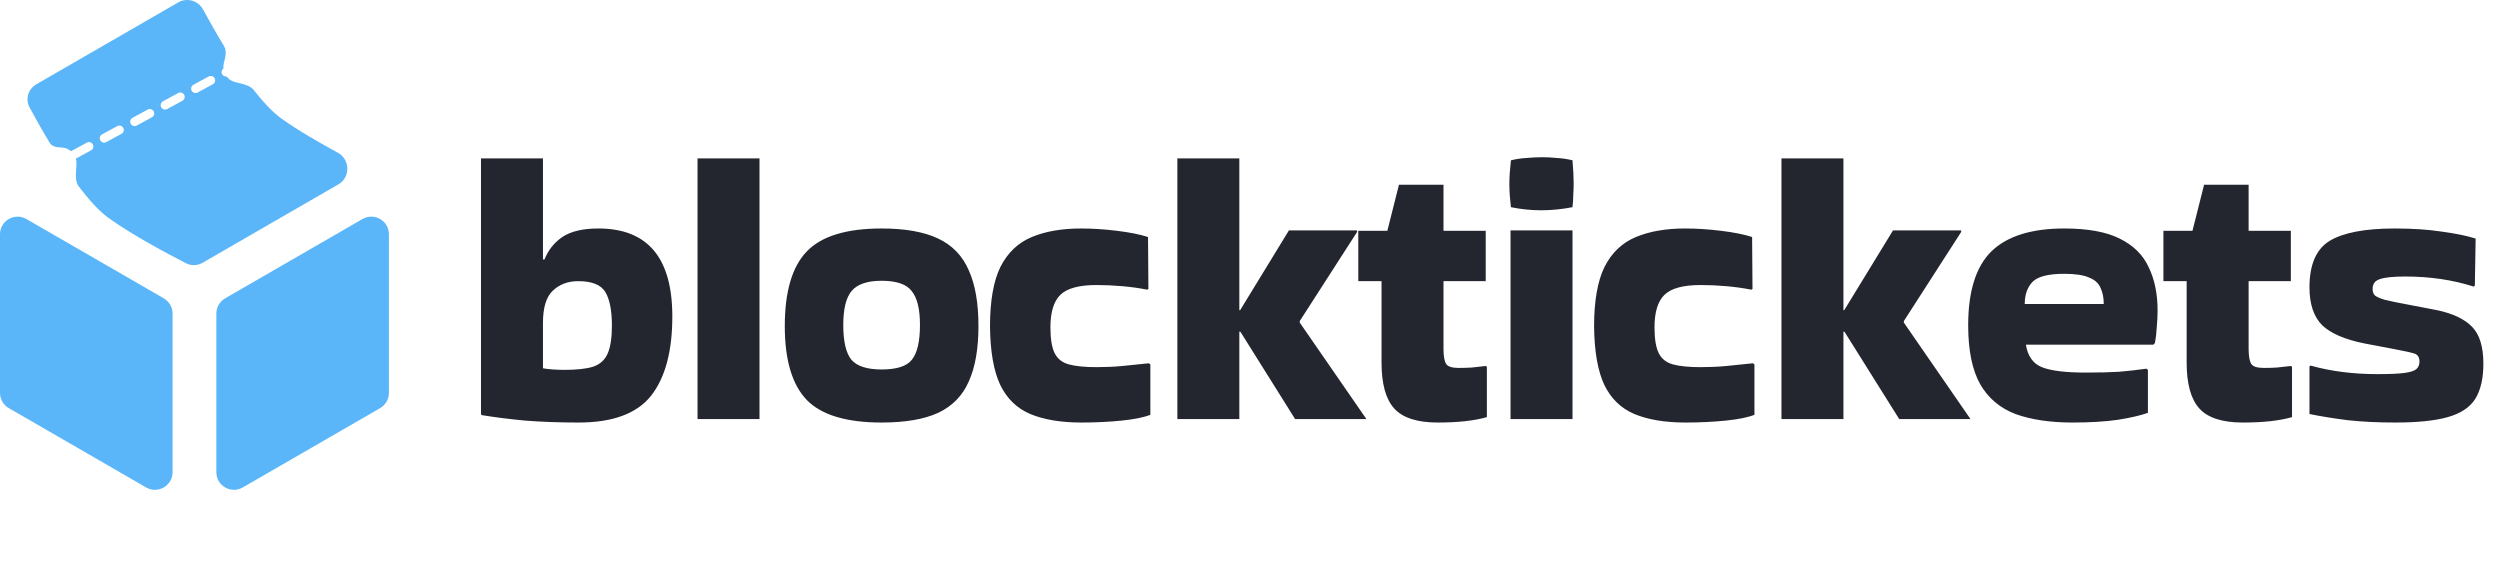
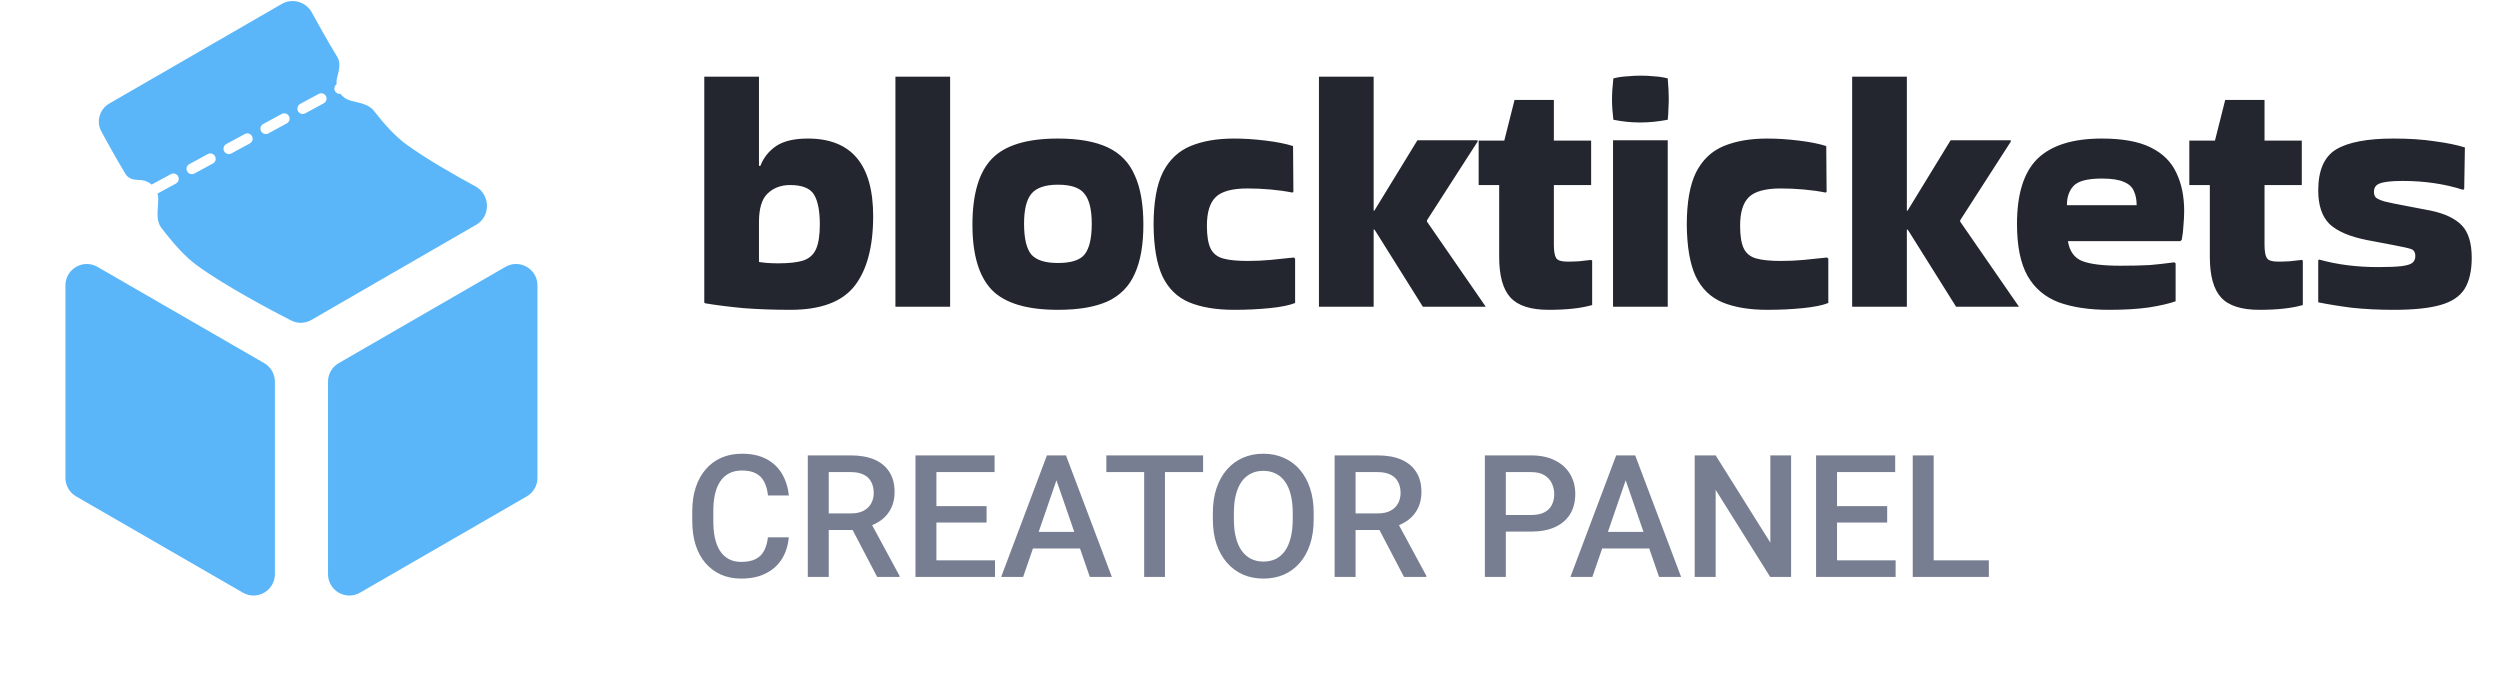
- <svg xmlns="http://www.w3.org/2000/svg" width="142" height="32" viewBox="0 0 142 32" fill="none">
-   <path fill-rule="evenodd" clip-rule="evenodd" d="M19.224 10.47C19.916 10.07 19.888 9.05 19.184 8.669C18.162 8.116 16.875 7.379 15.946 6.703C15.46 6.349 14.94 5.786 14.426 5.127C14.227 4.871 13.879 4.789 13.55 4.71C13.48 4.694 13.411 4.677 13.345 4.659C13.149 4.607 12.985 4.493 12.871 4.343C12.77 4.357 12.667 4.309 12.615 4.215C12.554 4.102 12.589 3.963 12.691 3.891C12.68 3.787 12.688 3.679 12.717 3.572C12.801 3.259 12.894 2.895 12.726 2.618C12.248 1.834 11.835 1.094 11.537 0.544C11.264 0.037 10.624 -0.153 10.125 0.135L2.058 4.792C1.6 5.057 1.428 5.631 1.678 6.097C1.958 6.619 2.357 7.337 2.822 8.11C2.946 8.316 3.215 8.375 3.456 8.375C3.678 8.375 3.881 8.456 4.037 8.591C4.047 8.583 4.057 8.576 4.068 8.57L4.933 8.101C5.054 8.035 5.206 8.08 5.272 8.201C5.338 8.323 5.293 8.474 5.172 8.54L4.308 9.009C4.331 9.089 4.344 9.174 4.344 9.262C4.344 9.373 4.336 9.489 4.328 9.606L4.328 9.606C4.302 9.962 4.276 10.329 4.479 10.597C5.039 11.337 5.612 11.975 6.143 12.362C7.502 13.351 9.629 14.472 10.569 14.953C10.866 15.104 11.218 15.092 11.507 14.925L19.224 10.47ZM12.19 4.446C12.256 4.567 12.211 4.719 12.09 4.785L11.225 5.254C11.104 5.32 10.952 5.275 10.886 5.154C10.82 5.032 10.865 4.881 10.986 4.815L11.851 4.345C11.973 4.279 12.124 4.324 12.19 4.446ZM10.461 5.385C10.527 5.506 10.482 5.658 10.36 5.724L9.495 6.193C9.374 6.259 9.222 6.214 9.156 6.093C9.091 5.971 9.136 5.819 9.257 5.754L10.122 5.284C10.243 5.218 10.395 5.263 10.461 5.385ZM8.731 6.323C8.797 6.445 8.752 6.597 8.631 6.662L7.766 7.132C7.645 7.198 7.493 7.153 7.427 7.031C7.361 6.91 7.406 6.758 7.527 6.692L8.392 6.223C8.513 6.157 8.665 6.202 8.731 6.323ZM7.002 7.262C7.068 7.384 7.023 7.535 6.901 7.601L6.036 8.071C5.915 8.137 5.763 8.092 5.697 7.97C5.632 7.849 5.677 7.697 5.798 7.631L6.663 7.162C6.784 7.096 6.936 7.141 7.002 7.262ZM21.59 23.182C21.9 23.003 22.09 22.673 22.09 22.316V13.306C22.09 12.537 21.257 12.056 20.59 12.44L12.788 16.945C12.479 17.124 12.288 17.454 12.288 17.811V26.82C12.288 27.59 13.121 28.071 13.788 27.687L21.59 23.182ZM9.302 16.945C9.612 17.124 9.802 17.454 9.802 17.811V26.821C9.802 27.59 8.969 28.072 8.302 27.687L0.5 23.182C0.191 23.003 0 22.673 0 22.316V13.306C0 12.537 0.833 12.056 1.5 12.441L9.302 16.945Z" fill="#5AB6F8" />
-   <path d="M38.188 17.972C38.188 19.952 37.785 21.455 36.978 22.482C36.171 23.494 34.8 24 32.864 24C31.779 24 30.767 23.963 29.828 23.89C28.904 23.802 28.09 23.699 27.386 23.582L27.32 23.538V8.996H30.84V14.738H30.928C31.133 14.21 31.471 13.785 31.94 13.462C32.424 13.139 33.106 12.978 33.986 12.978C36.787 12.978 38.188 14.643 38.188 17.972ZM30.84 18.346V20.92C31.192 20.979 31.603 21.008 32.072 21.008C32.761 21.008 33.297 20.949 33.678 20.832C34.074 20.7 34.353 20.451 34.514 20.084C34.675 19.717 34.756 19.189 34.756 18.5C34.756 17.635 34.631 16.997 34.382 16.586C34.133 16.175 33.619 15.97 32.842 15.97C32.255 15.97 31.771 16.153 31.39 16.52C31.023 16.872 30.84 17.481 30.84 18.346ZM43.14 23.802H39.62V8.996H43.14V23.802ZM44.576 18.522C44.576 16.557 44.994 15.141 45.83 14.276C46.666 13.411 48.082 12.978 50.076 12.978C51.411 12.978 52.482 13.169 53.288 13.55C54.095 13.931 54.674 14.533 55.026 15.354C55.393 16.161 55.576 17.217 55.576 18.522C55.576 19.813 55.393 20.861 55.026 21.668C54.674 22.475 54.095 23.069 53.288 23.45C52.482 23.817 51.411 24 50.076 24C48.082 24 46.666 23.575 45.83 22.724C44.994 21.859 44.576 20.458 44.576 18.522ZM50.076 20.986C50.927 20.986 51.499 20.803 51.792 20.436C52.1 20.055 52.254 19.395 52.254 18.456C52.254 17.561 52.1 16.923 51.792 16.542C51.499 16.146 50.927 15.948 50.076 15.948C49.255 15.948 48.683 16.146 48.36 16.542C48.052 16.923 47.898 17.561 47.898 18.456C47.898 19.395 48.052 20.055 48.36 20.436C48.683 20.803 49.255 20.986 50.076 20.986ZM65.34 20.7V23.56C64.973 23.707 64.431 23.817 63.712 23.89C62.993 23.963 62.231 24 61.424 24C60.265 24 59.297 23.839 58.52 23.516C57.757 23.193 57.185 22.636 56.804 21.844C56.437 21.052 56.247 19.952 56.232 18.544C56.232 17.092 56.43 15.963 56.826 15.156C57.237 14.349 57.831 13.785 58.608 13.462C59.385 13.139 60.317 12.978 61.402 12.978C62.047 12.978 62.729 13.022 63.448 13.11C64.167 13.198 64.753 13.315 65.208 13.462L65.23 16.41L65.164 16.454C64.724 16.366 64.255 16.3 63.756 16.256C63.257 16.212 62.766 16.19 62.282 16.19C61.299 16.19 60.617 16.373 60.236 16.74C59.855 17.107 59.664 17.723 59.664 18.588C59.664 19.248 59.745 19.739 59.906 20.062C60.067 20.385 60.339 20.597 60.72 20.7C61.101 20.803 61.622 20.854 62.282 20.854C62.795 20.854 63.287 20.832 63.756 20.788C64.225 20.744 64.724 20.693 65.252 20.634L65.34 20.7ZM70.394 23.802H66.874V8.996H70.394V17.62H70.439L73.21 13.088H77.082V13.176L73.826 18.236V18.324L77.611 23.802H73.562L70.46 18.852L70.394 18.83V23.802ZM78.471 20.59V15.97H77.151V13.11H78.801L79.461 10.492H81.991V13.11H84.389V15.97H81.991V19.82C81.991 20.231 82.042 20.517 82.145 20.678C82.248 20.825 82.482 20.898 82.849 20.898C83.084 20.898 83.333 20.891 83.597 20.876C83.861 20.847 84.125 20.817 84.389 20.788L84.455 20.832V23.692C83.751 23.897 82.82 24 81.661 24C80.502 24 79.681 23.736 79.197 23.208C78.713 22.68 78.471 21.807 78.471 20.59ZM89.318 9.106C89.362 9.634 89.384 10.074 89.384 10.426C89.384 10.631 89.377 10.844 89.362 11.064C89.362 11.269 89.348 11.504 89.318 11.768C89.01 11.827 88.71 11.871 88.416 11.9C88.123 11.929 87.83 11.944 87.536 11.944C87.258 11.944 86.972 11.929 86.678 11.9C86.4 11.871 86.114 11.827 85.82 11.768C85.791 11.519 85.769 11.291 85.754 11.086C85.74 10.866 85.732 10.653 85.732 10.448C85.732 10.257 85.74 10.052 85.754 9.832C85.769 9.612 85.791 9.37 85.82 9.106C86.114 9.033 86.407 8.989 86.7 8.974C87.008 8.945 87.309 8.93 87.602 8.93C87.881 8.93 88.16 8.945 88.438 8.974C88.732 8.989 89.025 9.033 89.318 9.106ZM89.318 23.802H85.798V13.088H89.318V23.802ZM99.652 20.7V23.56C99.286 23.707 98.743 23.817 98.024 23.89C97.306 23.963 96.543 24 95.736 24C94.578 24 93.61 23.839 92.832 23.516C92.07 23.193 91.498 22.636 91.116 21.844C90.75 21.052 90.559 19.952 90.544 18.544C90.544 17.092 90.742 15.963 91.138 15.156C91.549 14.349 92.143 13.785 92.92 13.462C93.698 13.139 94.629 12.978 95.714 12.978C96.36 12.978 97.042 13.022 97.76 13.11C98.479 13.198 99.066 13.315 99.52 13.462L99.542 16.41L99.476 16.454C99.036 16.366 98.567 16.3 98.068 16.256C97.57 16.212 97.078 16.19 96.594 16.19C95.612 16.19 94.93 16.373 94.548 16.74C94.167 17.107 93.976 17.723 93.976 18.588C93.976 19.248 94.057 19.739 94.218 20.062C94.38 20.385 94.651 20.597 95.032 20.7C95.414 20.803 95.934 20.854 96.594 20.854C97.108 20.854 97.599 20.832 98.068 20.788C98.538 20.744 99.036 20.693 99.564 20.634L99.652 20.7ZM104.707 23.802H101.187V8.996H104.707V17.62H104.751L107.523 13.088H111.395V13.176L108.139 18.236V18.324L111.923 23.802H107.875L104.773 18.852L104.707 18.83V23.802ZM122.001 23.45C121.59 23.597 121.018 23.729 120.285 23.846C119.566 23.949 118.708 24 117.711 24C116.45 24 115.372 23.839 114.477 23.516C113.597 23.179 112.93 22.614 112.475 21.822C112.02 21.015 111.793 19.901 111.793 18.478C111.793 16.542 112.233 15.141 113.113 14.276C114.008 13.411 115.386 12.978 117.249 12.978C118.584 12.978 119.632 13.169 120.395 13.55C121.172 13.931 121.722 14.474 122.045 15.178C122.382 15.867 122.551 16.689 122.551 17.642C122.551 17.921 122.536 18.221 122.507 18.544C122.492 18.867 122.456 19.182 122.397 19.49L122.309 19.578H115.071C115.174 20.223 115.474 20.649 115.973 20.854C116.486 21.059 117.315 21.162 118.459 21.162C119.222 21.162 119.852 21.147 120.351 21.118C120.864 21.074 121.385 21.015 121.913 20.942L122.001 21.008V23.45ZM119.493 17.268C119.493 16.916 119.434 16.615 119.317 16.366C119.214 16.102 119.002 15.904 118.679 15.772C118.356 15.625 117.88 15.552 117.249 15.552C116.325 15.552 115.716 15.713 115.423 16.036C115.144 16.344 115.005 16.755 115.005 17.268H119.493ZM124.202 20.59V15.97H122.882V13.11H124.532L125.192 10.492H127.722V13.11H130.12V15.97H127.722V19.82C127.722 20.231 127.774 20.517 127.876 20.678C127.979 20.825 128.214 20.898 128.58 20.898C128.815 20.898 129.064 20.891 129.328 20.876C129.592 20.847 129.856 20.817 130.12 20.788L130.186 20.832V23.692C129.482 23.897 128.551 24 127.392 24C126.234 24 125.412 23.736 124.928 23.208C124.444 22.68 124.202 21.807 124.202 20.59ZM131.244 20.766C132.388 21.089 133.657 21.25 135.05 21.25C135.725 21.25 136.231 21.228 136.568 21.184C136.905 21.14 137.133 21.067 137.25 20.964C137.367 20.861 137.426 20.722 137.426 20.546C137.426 20.297 137.331 20.143 137.14 20.084C136.964 20.025 136.605 19.945 136.062 19.842L134.324 19.512C133.209 19.292 132.403 18.947 131.904 18.478C131.42 17.994 131.178 17.275 131.178 16.322C131.178 15.031 131.559 14.151 132.322 13.682C133.099 13.213 134.331 12.978 136.018 12.978C137.03 12.978 137.917 13.037 138.68 13.154C139.457 13.257 140.103 13.389 140.616 13.55L140.572 16.212L140.506 16.278C139.318 15.897 138.02 15.706 136.612 15.706C135.923 15.706 135.439 15.757 135.16 15.86C134.896 15.948 134.764 16.131 134.764 16.41C134.764 16.557 134.801 16.674 134.874 16.762C134.962 16.85 135.153 16.938 135.446 17.026C135.739 17.099 136.201 17.195 136.832 17.312L138.438 17.62C139.333 17.811 139.993 18.126 140.418 18.566C140.843 19.006 141.056 19.703 141.056 20.656C141.056 21.492 140.902 22.159 140.594 22.658C140.286 23.142 139.765 23.487 139.032 23.692C138.313 23.897 137.316 24 136.04 24C135.072 24 134.177 23.956 133.356 23.868C132.549 23.765 131.823 23.648 131.178 23.516V20.81L131.244 20.766Z" fill="#23262F" />
+ <svg xmlns="http://www.w3.org/2000/svg" width="117" height="32" viewBox="0 0 117 32" fill="none">
+   <path fill-rule="evenodd" clip-rule="evenodd" d="M22.286 10.519C22.979 10.119 22.95 9.099 22.247 8.719C21.224 8.166 19.937 7.428 19.008 6.752C18.522 6.399 18.002 5.835 17.489 5.176C17.29 4.921 16.942 4.838 16.613 4.76C16.543 4.743 16.474 4.727 16.407 4.709C16.211 4.656 16.048 4.542 15.933 4.393C15.833 4.407 15.729 4.359 15.678 4.264C15.617 4.152 15.651 4.013 15.754 3.941C15.743 3.837 15.751 3.729 15.78 3.622C15.863 3.308 15.957 2.945 15.788 2.668C15.311 1.883 14.897 1.144 14.6 0.593C14.326 0.087 13.686 -0.104 13.188 0.184L5.12 4.842C4.662 5.106 4.49 5.681 4.741 6.147C5.021 6.669 5.419 7.387 5.884 8.159C6.009 8.366 6.278 8.424 6.519 8.424C6.741 8.424 6.944 8.505 7.099 8.64C7.109 8.633 7.12 8.626 7.131 8.62L7.996 8.15C8.117 8.084 8.269 8.129 8.335 8.251C8.401 8.372 8.356 8.524 8.234 8.59L7.37 9.059C7.394 9.139 7.407 9.224 7.407 9.312C7.407 9.423 7.398 9.538 7.39 9.656L7.39 9.656C7.365 10.011 7.338 10.379 7.541 10.647C8.101 11.386 8.674 12.025 9.206 12.412C10.565 13.4 12.691 14.522 13.632 15.002C13.929 15.154 14.28 15.142 14.569 14.975L22.286 10.519ZM15.253 4.495C15.319 4.617 15.274 4.768 15.152 4.834L14.287 5.304C14.166 5.37 14.014 5.325 13.948 5.203C13.883 5.082 13.928 4.93 14.049 4.864L14.914 4.395C15.035 4.329 15.187 4.374 15.253 4.495ZM13.523 5.434C13.589 5.556 13.544 5.707 13.423 5.773L12.558 6.243C12.437 6.308 12.285 6.263 12.219 6.142C12.153 6.021 12.198 5.869 12.319 5.803L13.184 5.334C13.306 5.268 13.457 5.313 13.523 5.434ZM11.794 6.373C11.86 6.494 11.815 6.646 11.693 6.712L10.828 7.181C10.707 7.247 10.555 7.202 10.489 7.081C10.424 6.96 10.469 6.808 10.59 6.742L11.455 6.273C11.576 6.207 11.728 6.252 11.794 6.373ZM10.064 7.312C10.13 7.433 10.085 7.585 9.964 7.651L9.099 8.12C8.978 8.186 8.826 8.141 8.76 8.02C8.694 7.899 8.739 7.747 8.86 7.681L9.725 7.211C9.846 7.146 9.998 7.191 10.064 7.312ZM24.653 23.231C24.962 23.053 25.153 22.723 25.153 22.365V13.356C25.153 12.586 24.32 12.105 23.653 12.49L15.851 16.995C15.541 17.173 15.351 17.503 15.351 17.861V26.87C15.351 27.64 16.184 28.121 16.851 27.736L24.653 23.231ZM12.365 16.995C12.674 17.173 12.865 17.503 12.865 17.861V26.87C12.865 27.64 12.031 28.121 11.365 27.736L3.562 23.232C3.253 23.053 3.062 22.723 3.062 22.366V13.356C3.062 12.586 3.896 12.105 4.562 12.49L12.365 16.995Z" fill="#5AB6F8" />
+   <path d="M40.864 10.116C40.864 11.556 40.571 12.649 39.984 13.396C39.397 14.132 38.4 14.5 36.992 14.5C36.203 14.5 35.467 14.473 34.784 14.42C34.112 14.356 33.52 14.281 33.008 14.196L32.96 14.164V3.588H35.52V7.764H35.584C35.733 7.38 35.979 7.071 36.32 6.836C36.672 6.601 37.168 6.484 37.808 6.484C39.845 6.484 40.864 7.695 40.864 10.116ZM35.52 10.388V12.26C35.776 12.303 36.075 12.324 36.416 12.324C36.917 12.324 37.307 12.281 37.584 12.196C37.872 12.1 38.075 11.919 38.192 11.652C38.309 11.385 38.368 11.001 38.368 10.5C38.368 9.871 38.277 9.407 38.096 9.108C37.915 8.809 37.541 8.66 36.976 8.66C36.549 8.66 36.197 8.793 35.92 9.06C35.653 9.316 35.52 9.759 35.52 10.388ZM44.466 14.356H41.906V3.588H44.466V14.356ZM45.51 10.516C45.51 9.087 45.814 8.057 46.422 7.428C47.03 6.799 48.059 6.484 49.51 6.484C50.481 6.484 51.259 6.623 51.846 6.9C52.433 7.177 52.854 7.615 53.11 8.212C53.377 8.799 53.51 9.567 53.51 10.516C53.51 11.455 53.377 12.217 53.11 12.804C52.854 13.391 52.433 13.823 51.846 14.1C51.259 14.367 50.481 14.5 49.51 14.5C48.059 14.5 47.03 14.191 46.422 13.572C45.814 12.943 45.51 11.924 45.51 10.516ZM49.51 12.308C50.129 12.308 50.545 12.175 50.758 11.908C50.982 11.631 51.094 11.151 51.094 10.468C51.094 9.817 50.982 9.353 50.758 9.076C50.545 8.788 50.129 8.644 49.51 8.644C48.913 8.644 48.497 8.788 48.262 9.076C48.038 9.353 47.926 9.817 47.926 10.468C47.926 11.151 48.038 11.631 48.262 11.908C48.497 12.175 48.913 12.308 49.51 12.308ZM60.611 12.1V14.18C60.344 14.287 59.95 14.367 59.427 14.42C58.904 14.473 58.349 14.5 57.763 14.5C56.92 14.5 56.216 14.383 55.651 14.148C55.096 13.913 54.68 13.508 54.403 12.932C54.136 12.356 53.998 11.556 53.987 10.532C53.987 9.476 54.131 8.655 54.419 8.068C54.718 7.481 55.15 7.071 55.715 6.836C56.28 6.601 56.958 6.484 57.747 6.484C58.216 6.484 58.712 6.516 59.235 6.58C59.758 6.644 60.184 6.729 60.515 6.836L60.531 8.98L60.483 9.012C60.163 8.948 59.822 8.9 59.459 8.868C59.096 8.836 58.739 8.82 58.387 8.82C57.672 8.82 57.176 8.953 56.899 9.22C56.621 9.487 56.483 9.935 56.483 10.564C56.483 11.044 56.541 11.401 56.659 11.636C56.776 11.871 56.974 12.025 57.251 12.1C57.528 12.175 57.907 12.212 58.387 12.212C58.76 12.212 59.117 12.196 59.459 12.164C59.8 12.132 60.163 12.095 60.547 12.052L60.611 12.1ZM64.287 14.356H61.727V3.588H64.287V9.86H64.319L66.335 6.564H69.151V6.628L66.783 10.308V10.372L69.535 14.356H66.591L64.335 10.756L64.287 10.74V14.356ZM70.161 12.02V8.66H69.201V6.58H70.401L70.881 4.676H72.721V6.58H74.465V8.66H72.721V11.46C72.721 11.759 72.758 11.967 72.833 12.084C72.907 12.191 73.078 12.244 73.345 12.244C73.515 12.244 73.697 12.239 73.889 12.228C74.081 12.207 74.273 12.185 74.465 12.164L74.513 12.196V14.276C74.001 14.425 73.323 14.5 72.481 14.5C71.638 14.5 71.041 14.308 70.689 13.924C70.337 13.54 70.161 12.905 70.161 12.02ZM78.05 3.668C78.082 4.052 78.098 4.372 78.098 4.628C78.098 4.777 78.092 4.932 78.082 5.092C78.082 5.241 78.071 5.412 78.05 5.604C77.826 5.647 77.607 5.679 77.394 5.7C77.18 5.721 76.967 5.732 76.754 5.732C76.551 5.732 76.343 5.721 76.13 5.7C75.927 5.679 75.719 5.647 75.506 5.604C75.484 5.423 75.468 5.257 75.458 5.108C75.447 4.948 75.442 4.793 75.442 4.644C75.442 4.505 75.447 4.356 75.458 4.196C75.468 4.036 75.484 3.86 75.506 3.668C75.719 3.615 75.932 3.583 76.146 3.572C76.37 3.551 76.588 3.54 76.802 3.54C77.004 3.54 77.207 3.551 77.41 3.572C77.623 3.583 77.836 3.615 78.05 3.668ZM78.05 14.356H75.49V6.564H78.05V14.356ZM85.565 12.1V14.18C85.299 14.287 84.904 14.367 84.381 14.42C83.859 14.473 83.304 14.5 82.717 14.5C81.875 14.5 81.171 14.383 80.605 14.148C80.051 13.913 79.635 13.508 79.357 12.932C79.091 12.356 78.952 11.556 78.941 10.532C78.941 9.476 79.085 8.655 79.373 8.068C79.672 7.481 80.104 7.071 80.669 6.836C81.235 6.601 81.912 6.484 82.701 6.484C83.171 6.484 83.667 6.516 84.189 6.58C84.712 6.644 85.139 6.729 85.469 6.836L85.485 8.98L85.437 9.012C85.117 8.948 84.776 8.9 84.413 8.868C84.051 8.836 83.693 8.82 83.341 8.82C82.627 8.82 82.131 8.953 81.853 9.22C81.576 9.487 81.437 9.935 81.437 10.564C81.437 11.044 81.496 11.401 81.613 11.636C81.731 11.871 81.928 12.025 82.205 12.1C82.483 12.175 82.861 12.212 83.341 12.212C83.715 12.212 84.072 12.196 84.413 12.164C84.755 12.132 85.117 12.095 85.501 12.052L85.565 12.1ZM89.241 14.356H86.681V3.588H89.241V9.86H89.273L91.289 6.564H94.105V6.628L91.737 10.308V10.372L94.489 14.356H91.545L89.289 10.756L89.241 10.74V14.356ZM101.819 14.1C101.52 14.207 101.104 14.303 100.571 14.388C100.048 14.463 99.424 14.5 98.699 14.5C97.782 14.5 96.998 14.383 96.347 14.148C95.707 13.903 95.222 13.492 94.891 12.916C94.56 12.329 94.395 11.519 94.395 10.484C94.395 9.076 94.715 8.057 95.355 7.428C96.006 6.799 97.008 6.484 98.363 6.484C99.334 6.484 100.096 6.623 100.651 6.9C101.216 7.177 101.616 7.572 101.851 8.084C102.096 8.585 102.219 9.183 102.219 9.876C102.219 10.079 102.208 10.297 102.187 10.532C102.176 10.767 102.15 10.996 102.107 11.22L102.043 11.284H96.779C96.854 11.753 97.072 12.063 97.435 12.212C97.808 12.361 98.411 12.436 99.243 12.436C99.798 12.436 100.256 12.425 100.619 12.404C100.992 12.372 101.371 12.329 101.755 12.276L101.819 12.324V14.1ZM99.995 9.604C99.995 9.348 99.952 9.129 99.867 8.948C99.792 8.756 99.638 8.612 99.403 8.516C99.168 8.409 98.822 8.356 98.363 8.356C97.691 8.356 97.248 8.473 97.035 8.708C96.832 8.932 96.731 9.231 96.731 9.604H99.995ZM103.42 12.02V8.66H102.46V6.58H103.66L104.14 4.676H105.98V6.58H107.724V8.66H105.98V11.46C105.98 11.759 106.017 11.967 106.092 12.084C106.167 12.191 106.337 12.244 106.604 12.244C106.775 12.244 106.956 12.239 107.148 12.228C107.34 12.207 107.532 12.185 107.724 12.164L107.772 12.196V14.276C107.26 14.425 106.583 14.5 105.74 14.5C104.897 14.5 104.3 14.308 103.948 13.924C103.596 13.54 103.42 12.905 103.42 12.02ZM108.541 12.148C109.373 12.383 110.296 12.5 111.309 12.5C111.8 12.5 112.168 12.484 112.413 12.452C112.658 12.42 112.824 12.367 112.909 12.292C112.994 12.217 113.037 12.116 113.037 11.988C113.037 11.807 112.968 11.695 112.829 11.652C112.701 11.609 112.44 11.551 112.045 11.476L110.781 11.236C109.97 11.076 109.384 10.825 109.021 10.484C108.669 10.132 108.493 9.609 108.493 8.916C108.493 7.977 108.77 7.337 109.325 6.996C109.89 6.655 110.786 6.484 112.013 6.484C112.749 6.484 113.394 6.527 113.949 6.612C114.514 6.687 114.984 6.783 115.357 6.9L115.325 8.836L115.277 8.884C114.413 8.607 113.469 8.468 112.445 8.468C111.944 8.468 111.592 8.505 111.389 8.58C111.197 8.644 111.101 8.777 111.101 8.98C111.101 9.087 111.128 9.172 111.181 9.236C111.245 9.3 111.384 9.364 111.597 9.428C111.81 9.481 112.146 9.551 112.605 9.636L113.773 9.86C114.424 9.999 114.904 10.228 115.213 10.548C115.522 10.868 115.677 11.375 115.677 12.068C115.677 12.676 115.565 13.161 115.341 13.524C115.117 13.876 114.738 14.127 114.205 14.276C113.682 14.425 112.957 14.5 112.029 14.5C111.325 14.5 110.674 14.468 110.077 14.404C109.49 14.329 108.962 14.244 108.493 14.148V12.18L108.541 12.148Z" fill="#23262F" />
+   <path d="M35.938 25.148H36.914C36.883 25.521 36.779 25.853 36.602 26.145C36.425 26.434 36.176 26.662 35.855 26.828C35.535 26.995 35.146 27.078 34.688 27.078C34.336 27.078 34.02 27.016 33.738 26.891C33.457 26.763 33.216 26.583 33.016 26.352C32.815 26.117 32.661 25.835 32.555 25.504C32.45 25.173 32.398 24.803 32.398 24.395V23.922C32.398 23.513 32.452 23.143 32.559 22.812C32.668 22.482 32.824 22.199 33.027 21.965C33.23 21.728 33.474 21.547 33.758 21.422C34.044 21.297 34.366 21.234 34.723 21.234C35.176 21.234 35.559 21.318 35.871 21.484C36.184 21.651 36.426 21.881 36.598 22.176C36.772 22.47 36.879 22.807 36.918 23.188H35.941C35.915 22.943 35.858 22.733 35.77 22.559C35.684 22.384 35.556 22.251 35.387 22.16C35.217 22.066 34.996 22.02 34.723 22.02C34.499 22.02 34.303 22.061 34.137 22.145C33.97 22.228 33.831 22.35 33.719 22.512C33.607 22.673 33.522 22.872 33.465 23.109C33.41 23.344 33.383 23.612 33.383 23.914V24.395C33.383 24.681 33.408 24.941 33.457 25.176C33.509 25.408 33.587 25.607 33.691 25.773C33.798 25.94 33.934 26.069 34.098 26.16C34.262 26.251 34.458 26.297 34.688 26.297C34.966 26.297 35.191 26.253 35.363 26.164C35.538 26.076 35.669 25.947 35.758 25.777C35.849 25.605 35.909 25.396 35.938 25.148ZM37.805 21.312H39.816C40.249 21.312 40.617 21.378 40.922 21.508C41.227 21.638 41.46 21.831 41.621 22.086C41.785 22.338 41.867 22.651 41.867 23.023C41.867 23.307 41.815 23.557 41.711 23.773C41.607 23.99 41.46 24.172 41.27 24.32C41.079 24.466 40.853 24.579 40.59 24.66L40.293 24.805H38.484L38.477 24.027H39.832C40.066 24.027 40.262 23.986 40.418 23.902C40.574 23.819 40.691 23.706 40.77 23.562C40.85 23.417 40.891 23.253 40.891 23.07C40.891 22.872 40.852 22.701 40.773 22.555C40.698 22.406 40.581 22.293 40.422 22.215C40.263 22.134 40.061 22.094 39.816 22.094H38.785V27H37.805V21.312ZM41.051 27L39.715 24.445L40.742 24.441L42.098 26.949V27H41.051ZM46.566 26.223V27H43.547V26.223H46.566ZM43.824 21.312V27H42.844V21.312H43.824ZM46.172 23.688V24.453H43.547V23.688H46.172ZM46.547 21.312V22.094H43.547V21.312H46.547ZM49.582 22.07L47.883 27H46.855L48.996 21.312H49.652L49.582 22.07ZM51.004 27L49.301 22.07L49.227 21.312H49.887L52.035 27H51.004ZM50.922 24.891V25.668H47.828V24.891H50.922ZM54.52 21.312V27H53.547V21.312H54.52ZM56.305 21.312V22.094H51.777V21.312H56.305ZM61.48 24V24.312C61.48 24.742 61.425 25.128 61.312 25.469C61.2 25.81 61.04 26.1 60.832 26.34C60.626 26.579 60.379 26.763 60.09 26.891C59.801 27.016 59.48 27.078 59.129 27.078C58.78 27.078 58.461 27.016 58.172 26.891C57.885 26.763 57.637 26.579 57.426 26.34C57.215 26.1 57.051 25.81 56.934 25.469C56.819 25.128 56.762 24.742 56.762 24.312V24C56.762 23.57 56.819 23.186 56.934 22.848C57.048 22.506 57.21 22.216 57.418 21.977C57.629 21.734 57.878 21.551 58.164 21.426C58.453 21.298 58.772 21.234 59.121 21.234C59.473 21.234 59.793 21.298 60.082 21.426C60.371 21.551 60.62 21.734 60.828 21.977C61.036 22.216 61.197 22.506 61.309 22.848C61.423 23.186 61.48 23.57 61.48 24ZM60.5 24.312V23.992C60.5 23.674 60.469 23.395 60.406 23.152C60.346 22.908 60.257 22.703 60.137 22.539C60.02 22.372 59.875 22.247 59.703 22.164C59.531 22.078 59.337 22.035 59.121 22.035C58.905 22.035 58.712 22.078 58.543 22.164C58.374 22.247 58.229 22.372 58.109 22.539C57.992 22.703 57.902 22.908 57.84 23.152C57.777 23.395 57.746 23.674 57.746 23.992V24.312C57.746 24.63 57.777 24.912 57.84 25.156C57.902 25.401 57.993 25.608 58.113 25.777C58.236 25.944 58.382 26.07 58.551 26.156C58.72 26.24 58.913 26.281 59.129 26.281C59.348 26.281 59.542 26.24 59.711 26.156C59.88 26.07 60.023 25.944 60.141 25.777C60.258 25.608 60.346 25.401 60.406 25.156C60.469 24.912 60.5 24.63 60.5 24.312ZM62.461 21.312H64.473C64.905 21.312 65.273 21.378 65.578 21.508C65.883 21.638 66.116 21.831 66.277 22.086C66.441 22.338 66.523 22.651 66.523 23.023C66.523 23.307 66.471 23.557 66.367 23.773C66.263 23.99 66.116 24.172 65.926 24.32C65.736 24.466 65.509 24.579 65.246 24.66L64.949 24.805H63.141L63.133 24.027H64.488C64.723 24.027 64.918 23.986 65.074 23.902C65.231 23.819 65.348 23.706 65.426 23.562C65.507 23.417 65.547 23.253 65.547 23.07C65.547 22.872 65.508 22.701 65.43 22.555C65.354 22.406 65.237 22.293 65.078 22.215C64.919 22.134 64.717 22.094 64.473 22.094H63.441V27H62.461V21.312ZM65.707 27L64.371 24.445L65.398 24.441L66.754 26.949V27H65.707ZM71.652 24.879H70.172V24.102H71.652C71.91 24.102 72.118 24.06 72.277 23.977C72.436 23.893 72.552 23.779 72.625 23.633C72.701 23.484 72.738 23.315 72.738 23.125C72.738 22.945 72.701 22.777 72.625 22.621C72.552 22.462 72.436 22.335 72.277 22.238C72.118 22.142 71.91 22.094 71.652 22.094H70.473V27H69.492V21.312H71.652C72.092 21.312 72.466 21.391 72.773 21.547C73.083 21.701 73.319 21.914 73.481 22.188C73.642 22.458 73.723 22.768 73.723 23.117C73.723 23.484 73.642 23.799 73.481 24.062C73.319 24.326 73.083 24.527 72.773 24.668C72.466 24.809 72.092 24.879 71.652 24.879ZM76.223 22.07L74.523 27H73.496L75.637 21.312H76.293L76.223 22.07ZM77.644 27L75.941 22.07L75.867 21.312H76.527L78.676 27H77.644ZM77.562 24.891V25.668H74.469V24.891H77.562ZM83.824 21.312V27H82.844L80.293 22.926V27H79.312V21.312H80.293L82.852 25.395V21.312H83.824ZM88.715 26.223V27H85.695V26.223H88.715ZM85.973 21.312V27H84.992V21.312H85.973ZM88.32 23.688V24.453H85.695V23.688H88.32ZM88.695 21.312V22.094H85.695V21.312H88.695ZM93.078 26.223V27H90.223V26.223H93.078ZM90.496 21.312V27H89.516V21.312H90.496Z" fill="#777E91" />
</svg>
